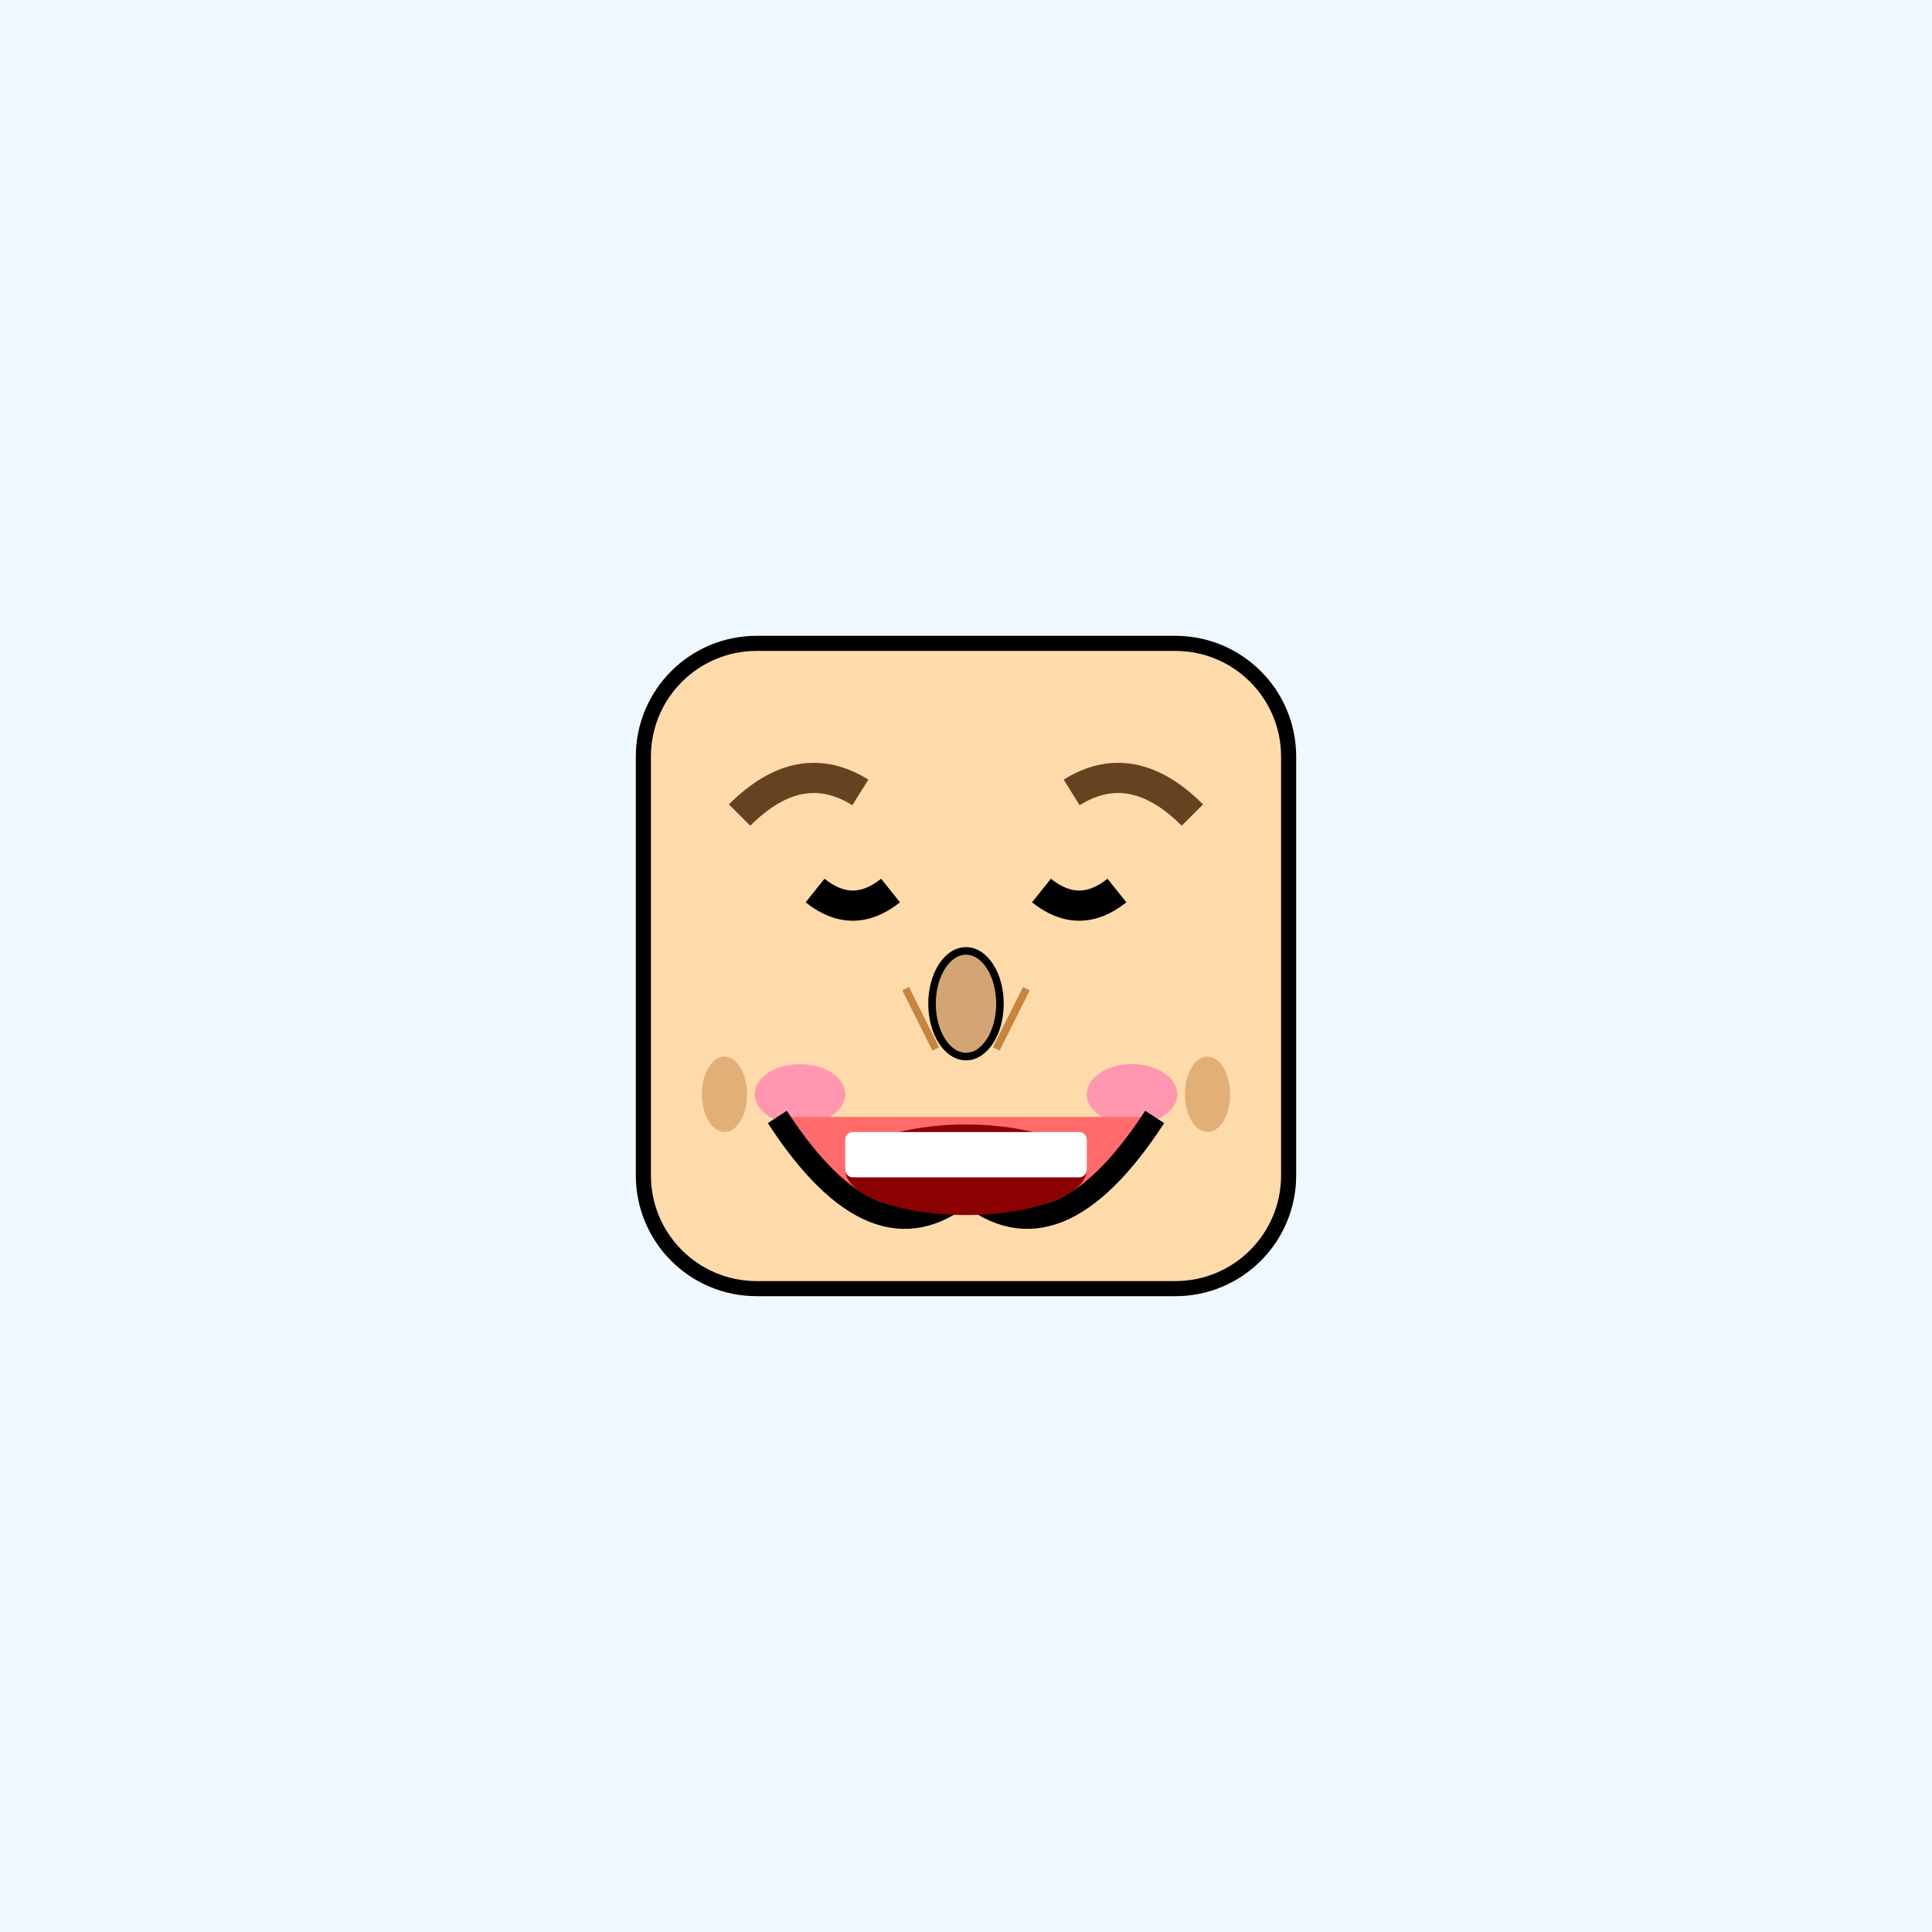
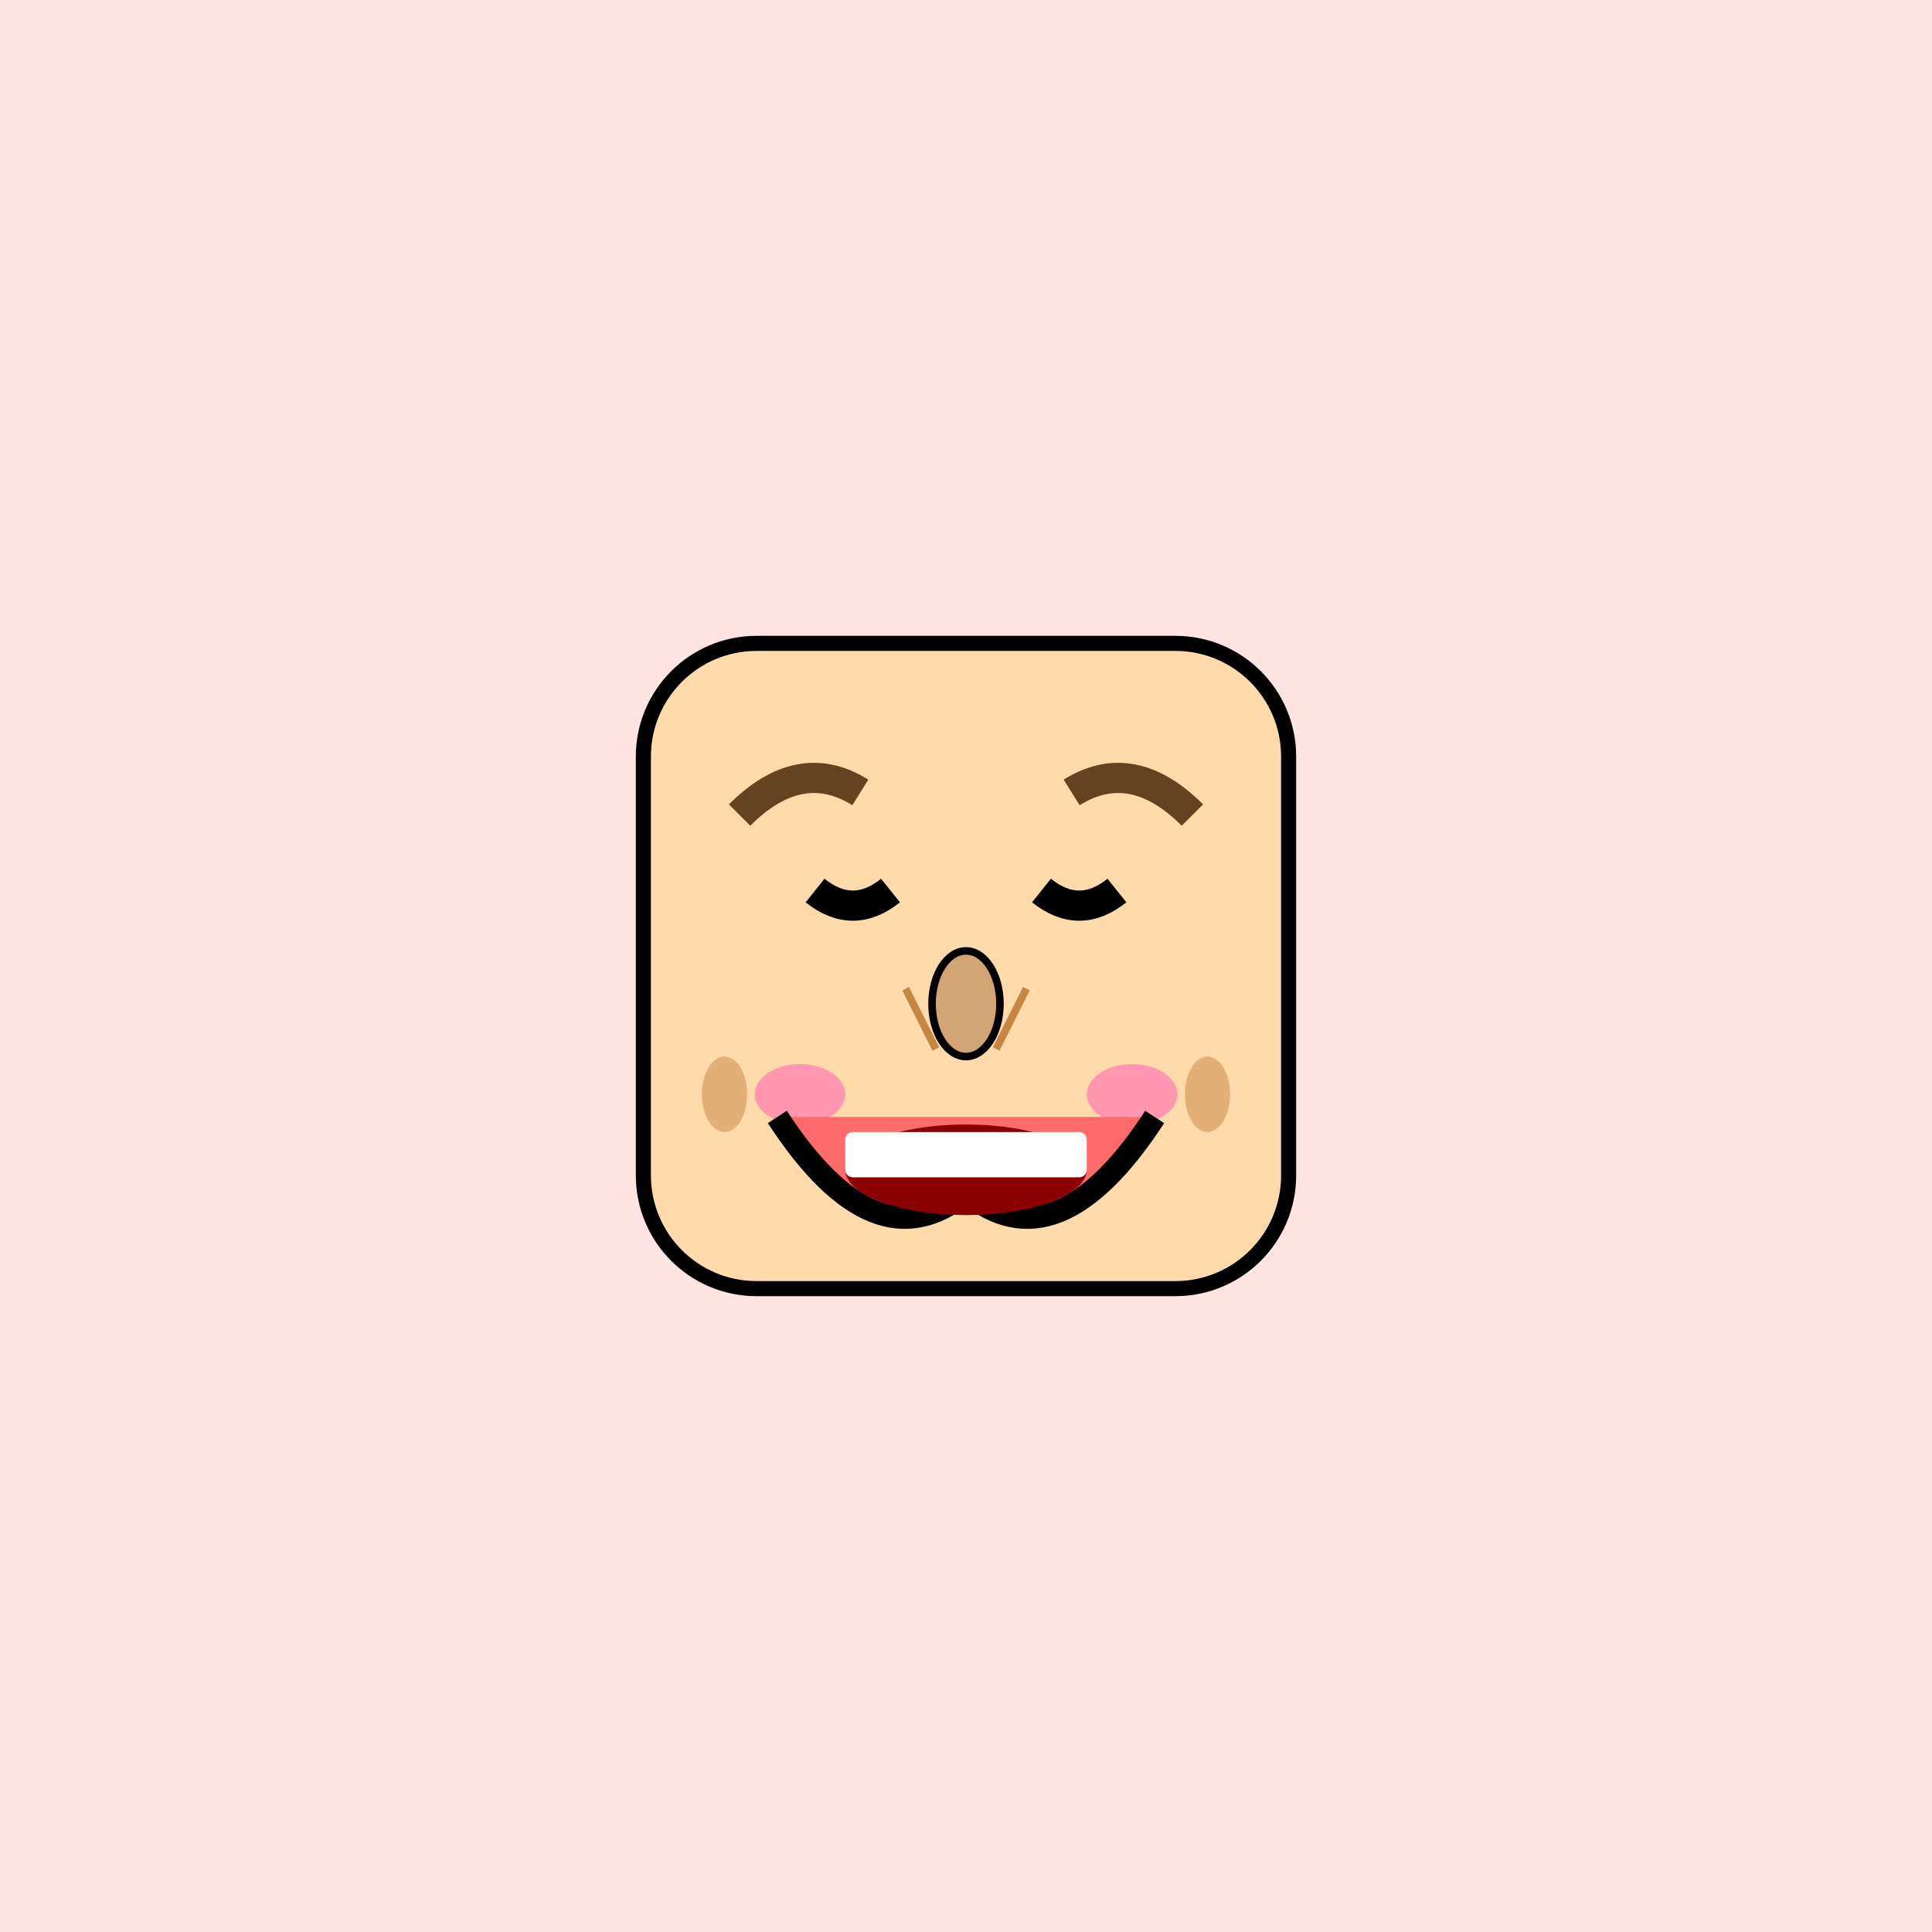
<svg xmlns="http://www.w3.org/2000/svg" width="256" height="256">
-   <rect width="100%" height="100%" fill="#F0F8FF" />
+   <rect width="100%" height="100%" fill="#FFE4E1" />
  <rect x="85.25" y="85.25" width="85.5" height="85.5" rx="15" ry="15" fill="#FFDBAC" stroke="#000" stroke-width="2" />
  <path d="M 108 118 Q 113 122 118 118" stroke="#000" stroke-width="4" fill="none" />
  <path d="M 138 118 Q 143 122 148 118" stroke="#000" stroke-width="4" fill="none" />
  <path d="M 98 108 Q 106 100 114 105" stroke="#654321" stroke-width="4" fill="none" />
  <path d="M 142 105 Q 150 100 158 108" stroke="#654321" stroke-width="4" fill="none" />
  <ellipse cx="128" cy="133" rx="4.5" ry="7" fill="#D4A574" stroke="#000" stroke-width="1" />
  <path d="M 120 131 Q 122 135 124 139" stroke="#C68642" stroke-width="1" fill="none" />
  <path d="M 136 131 Q 134 135 132 139" stroke="#C68642" stroke-width="1" fill="none" />
  <ellipse cx="106" cy="145" rx="6" ry="4" fill="#FF69B4" fill-opacity="0.6" />
  <ellipse cx="150" cy="145" rx="6" ry="4" fill="#FF69B4" fill-opacity="0.6" />
  <path d="M 103 148 Q 116 168 128 158 Q 140 168 153 148" stroke="#000" stroke-width="3" fill="#FF6B6B" />
  <ellipse cx="128" cy="155" rx="16" ry="6" fill="#8B0000" />
  <rect x="112" y="150" width="32" height="6" fill="white" rx="1" />
  <ellipse cx="96" cy="145" rx="3" ry="5" fill="#C68642" opacity="0.5" />
  <ellipse cx="160" cy="145" rx="3" ry="5" fill="#C68642" opacity="0.5" />
</svg>
